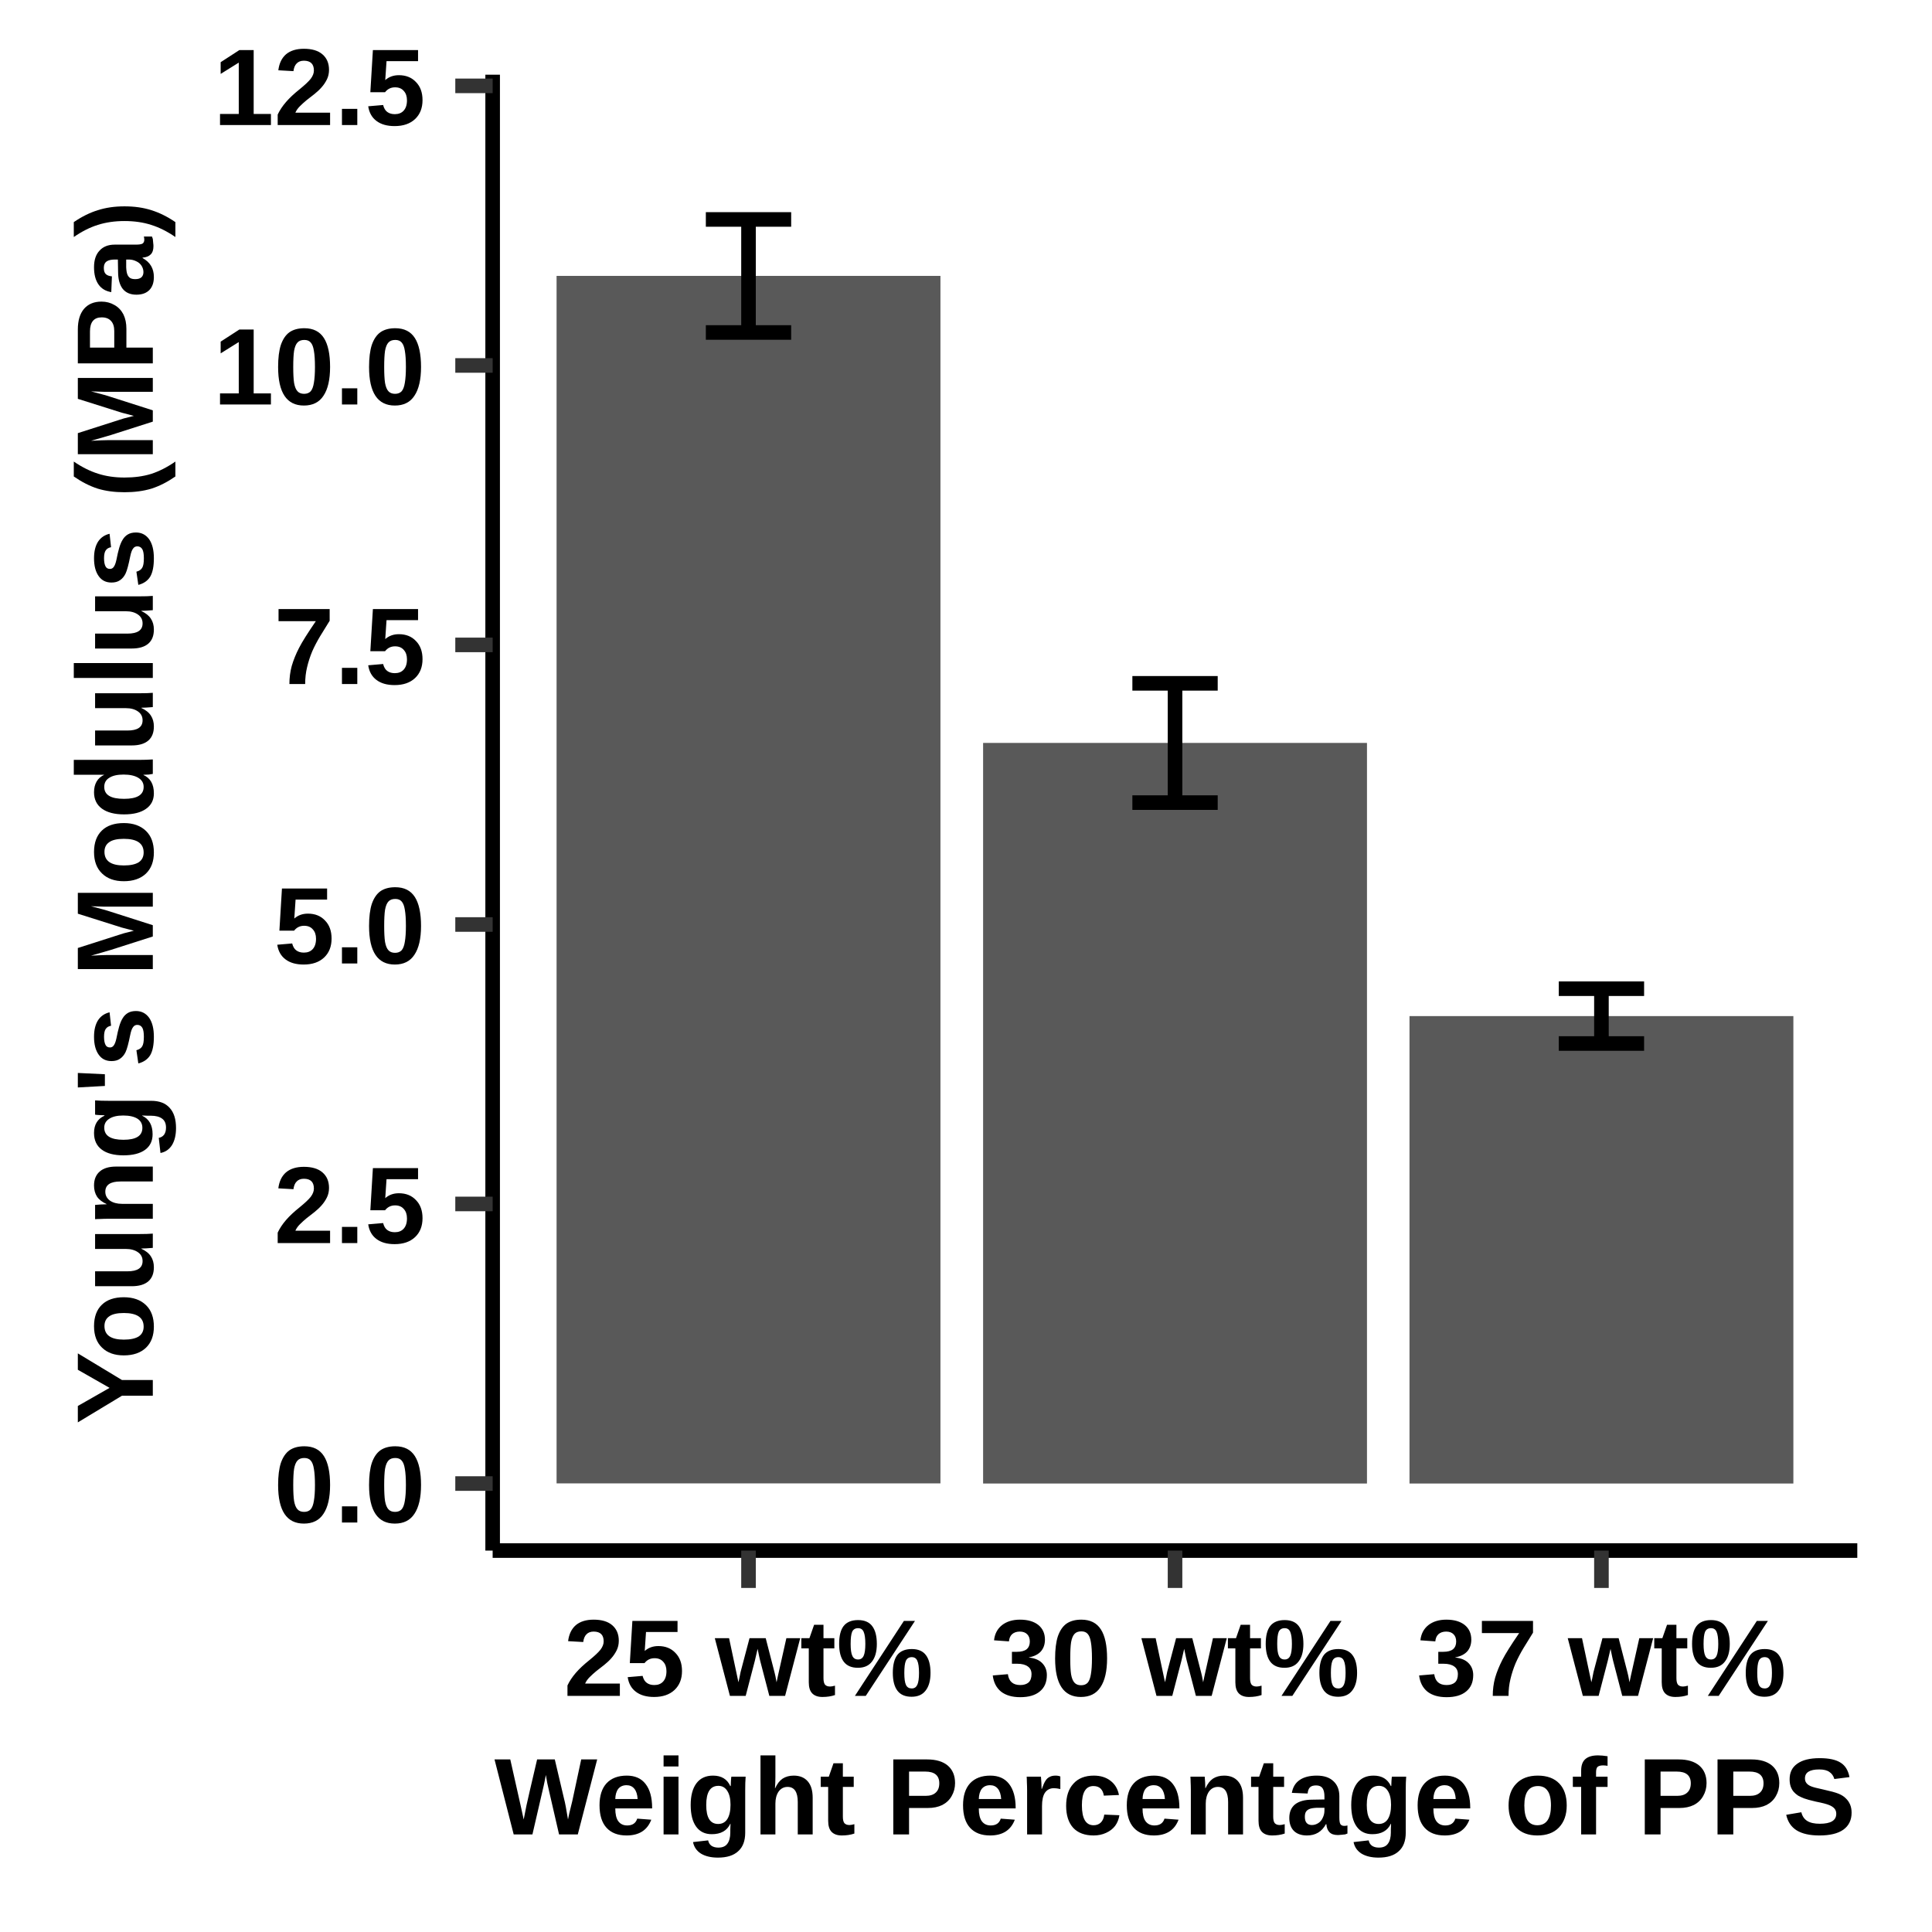
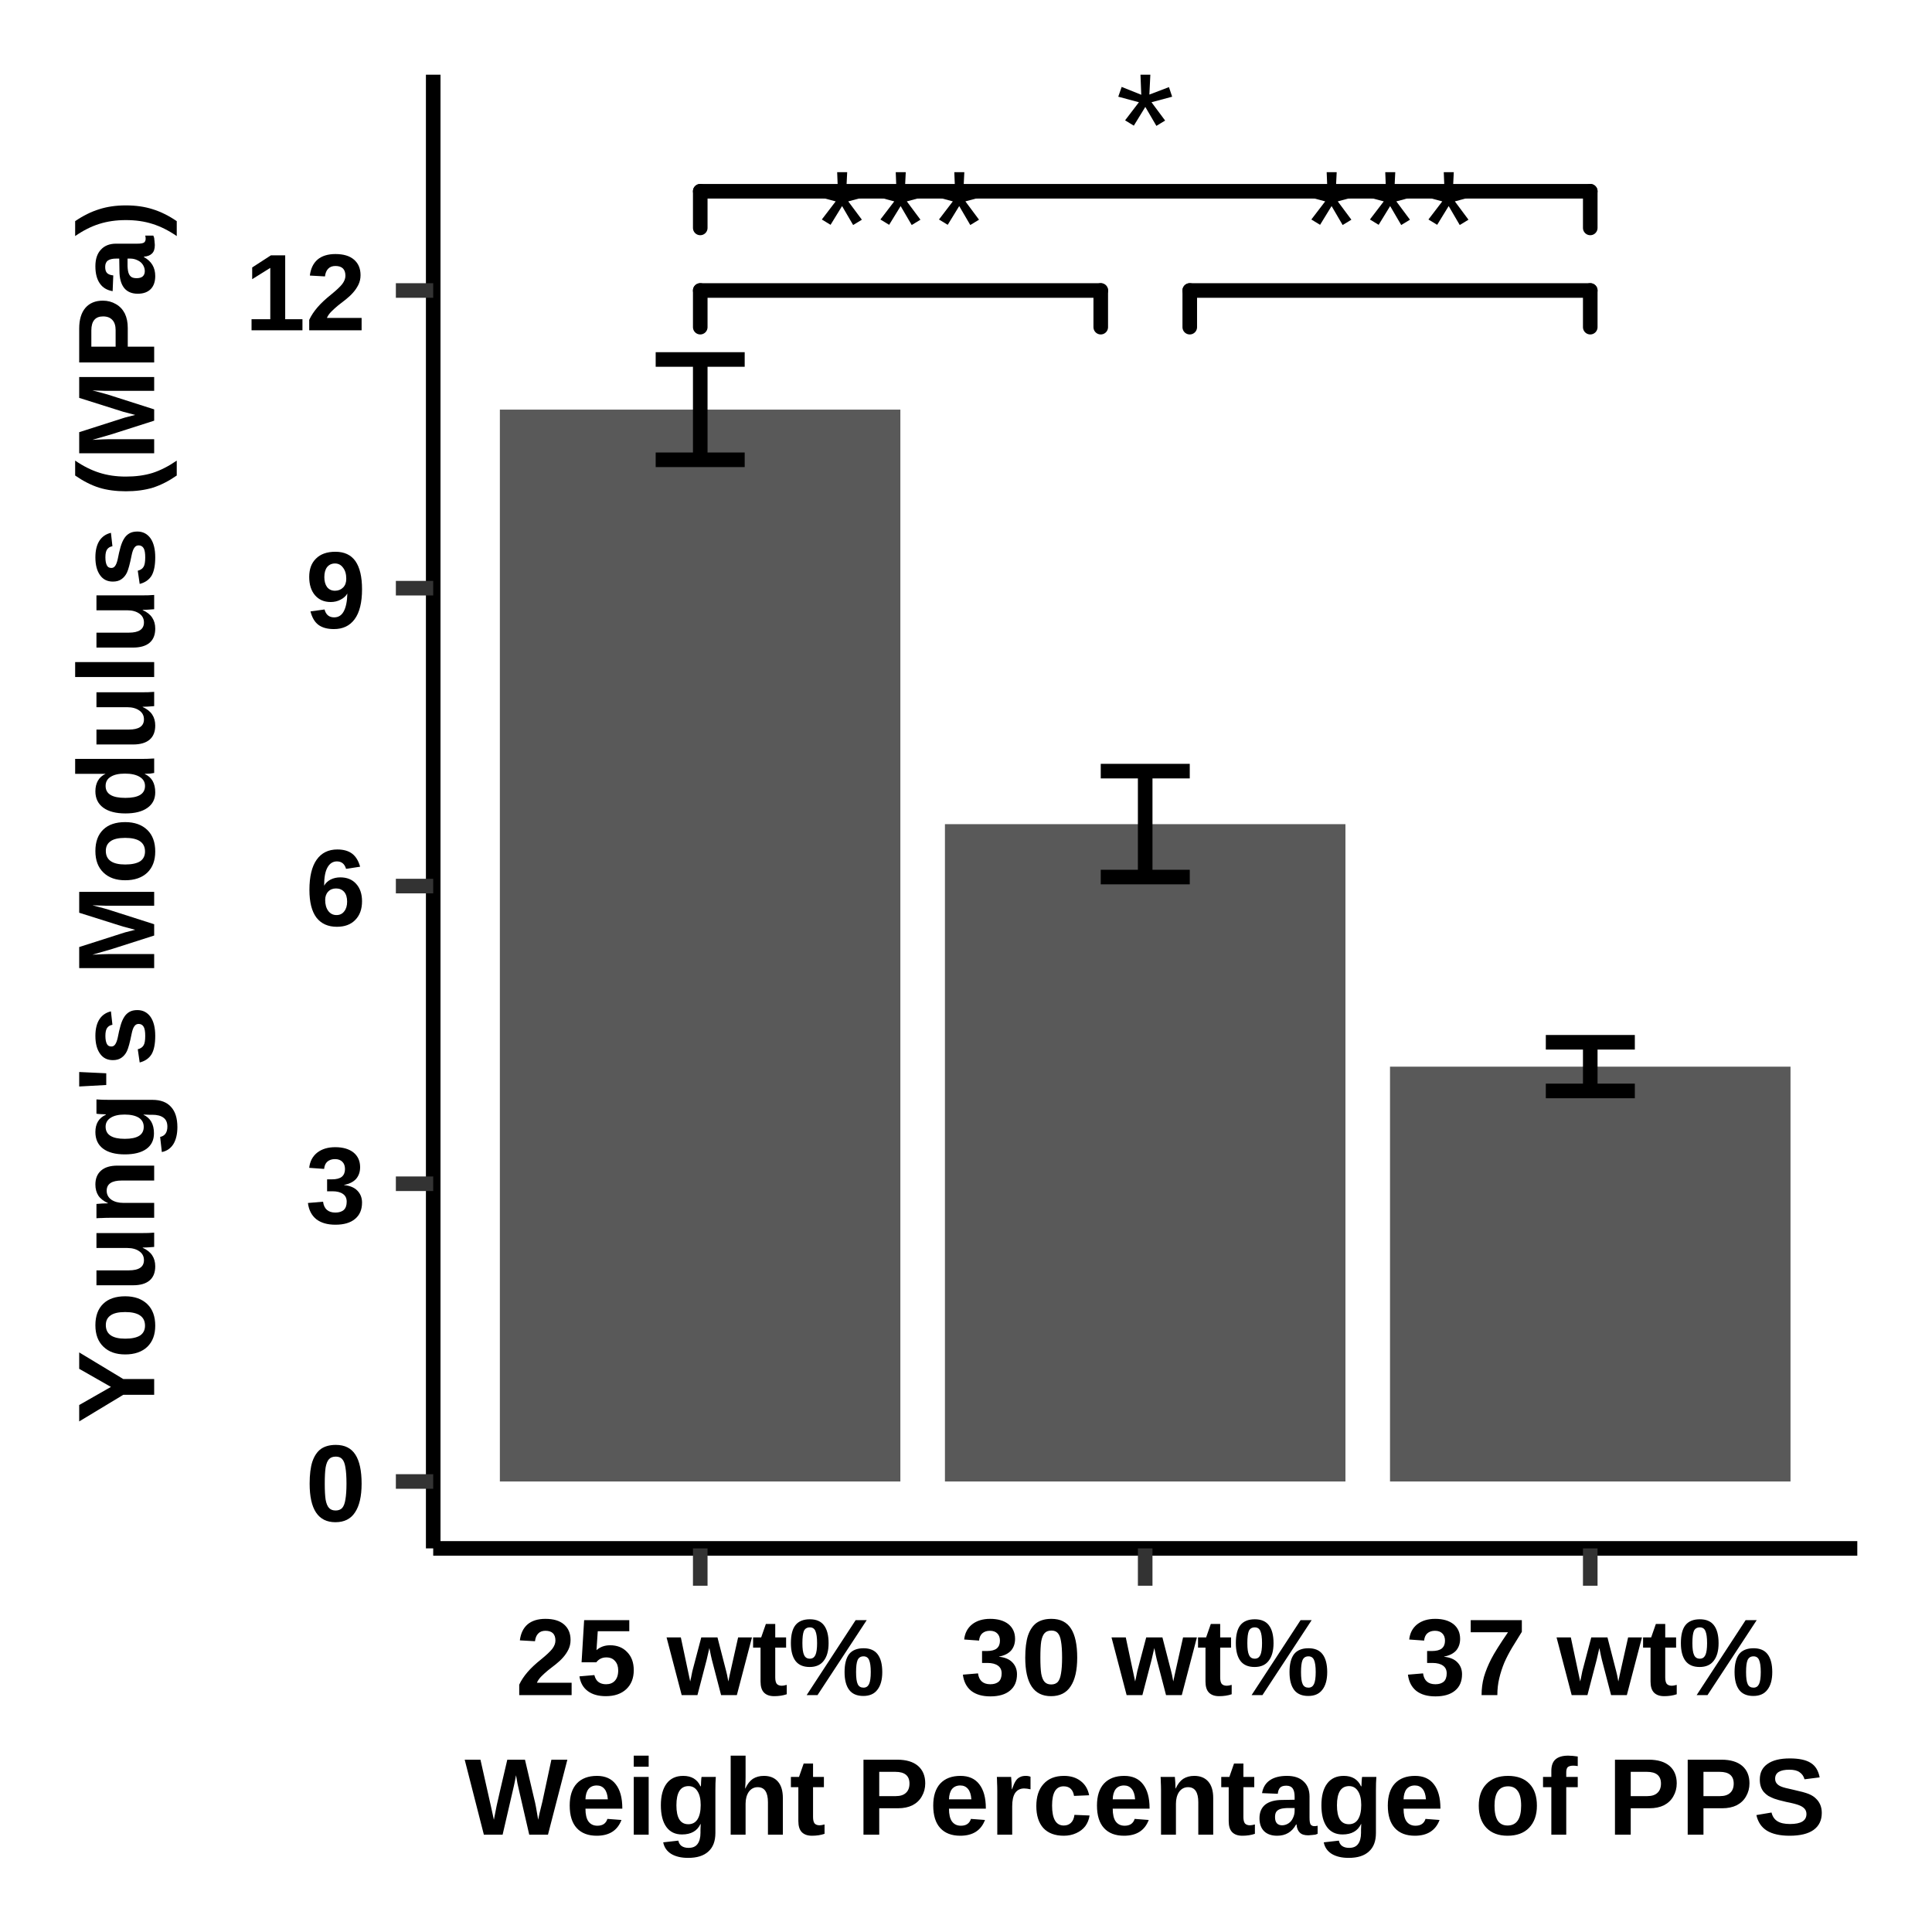
<svg xmlns="http://www.w3.org/2000/svg" class="svglite" width="141.73pt" height="141.73pt" viewBox="0 0 141.73 141.73">
  <defs>
    <style type="text/css">
    .svglite line, .svglite polyline, .svglite polygon, .svglite path, .svglite rect, .svglite circle {
      fill: none;
      stroke: #000000;
      stroke-linecap: round;
      stroke-linejoin: round;
      stroke-miterlimit: 10.00;
    }
  </style>
  </defs>
  <rect width="100%" height="100%" style="stroke: none; fill: #FFFFFF;" />
  <defs>
    <clipPath id="cpMC4wMHwxNDEuNzN8MC4wMHwxNDEuNzM=">
      <rect x="0.00" y="0.00" width="141.73" height="141.73" />
    </clipPath>
  </defs>
  <g clip-path="url(#cpMC4wMHwxNDEuNzN8MC4wMHwxNDEuNzM=)">
-     <rect x="0.00" y="0.00" width="141.73" height="141.73" style="stroke-width: 1.07; stroke: #FFFFFF; fill: #FFFFFF;" />
+     <rect x="-0" y="0.00" width="141.73" height="141.73" style="stroke-width: 1.07; stroke: #FFFFFF; fill: #FFFFFF;" />
  </g>
  <defs>
-     <clipPath id="cpMzYuMTR8MTM2LjI1fDUuNDh8MTEzLjc1">
-       <rect x="36.14" y="5.48" width="100.11" height="108.27" />
+     <clipPath id="cpMzEuNzh8MTM2LjI1fDUuNDh8MTEzLjU5">
+       <rect x="31.78" y="5.48" width="104.48" height="108.11" />
    </clipPath>
  </defs>
-   <g clip-path="url(#cpMzYuMTR8MTM2LjI1fDUuNDh8MTEzLjc1)">
-     <rect x="36.14" y="5.48" width="100.11" height="108.27" style="stroke-width: 1.07; stroke: none; fill: #FFFFFF;" />
-     <rect x="40.83" y="20.24" width="28.16" height="88.58" style="stroke-width: 1.07; stroke: none; stroke-linecap: square; stroke-linejoin: miter; fill: #595959;" />
-     <rect x="72.12" y="54.50" width="28.16" height="54.33" style="stroke-width: 1.07; stroke: none; stroke-linecap: square; stroke-linejoin: miter; fill: #595959;" />
-     <rect x="103.40" y="74.54" width="28.16" height="34.29" style="stroke-width: 1.07; stroke: none; stroke-linecap: square; stroke-linejoin: miter; fill: #595959;" />
-     <polyline points="51.78,16.10 58.04,16.10 " style="stroke-width: 1.07; stroke-linecap: butt;" />
-     <polyline points="54.91,16.10 54.91,24.39 " style="stroke-width: 1.07; stroke-linecap: butt;" />
-     <polyline points="51.78,24.39 58.04,24.39 " style="stroke-width: 1.07; stroke-linecap: butt;" />
-     <polyline points="83.07,50.13 89.33,50.13 " style="stroke-width: 1.07; stroke-linecap: butt;" />
-     <polyline points="86.20,50.13 86.20,58.88 " style="stroke-width: 1.07; stroke-linecap: butt;" />
-     <polyline points="83.07,58.88 89.33,58.88 " style="stroke-width: 1.07; stroke-linecap: butt;" />
-     <polyline points="114.35,72.53 120.61,72.53 " style="stroke-width: 1.07; stroke-linecap: butt;" />
-     <polyline points="117.48,72.53 117.48,76.55 " style="stroke-width: 1.07; stroke-linecap: butt;" />
-     <polyline points="114.35,76.55 120.61,76.55 " style="stroke-width: 1.07; stroke-linecap: butt;" />
+   <g clip-path="url(#cpMzEuNzh8MTM2LjI1fDUuNDh8MTEzLjU5)">
+     <rect x="31.78" y="5.48" width="104.48" height="108.11" style="stroke-width: 1.07; stroke: none; fill: #FFFFFF;" />
+     <rect x="36.67" y="30.05" width="29.38" height="78.63" style="stroke-width: 1.07; stroke: none; stroke-linecap: square; stroke-linejoin: miter; fill: #595959;" />
+     <rect x="69.32" y="60.46" width="29.38" height="48.22" style="stroke-width: 1.07; stroke: none; stroke-linecap: square; stroke-linejoin: miter; fill: #595959;" />
+     <rect x="101.97" y="78.25" width="29.38" height="30.43" style="stroke-width: 1.07; stroke: none; stroke-linecap: square; stroke-linejoin: miter; fill: #595959;" />
+     <polyline points="48.10,26.37 54.63,26.37 " style="stroke-width: 1.07; stroke-linecap: butt;" />
+     <polyline points="51.37,26.37 51.37,33.73 " style="stroke-width: 1.07; stroke-linecap: butt;" />
+     <polyline points="48.10,33.73 54.63,33.73 " style="stroke-width: 1.07; stroke-linecap: butt;" />
+     <polyline points="80.75,56.57 87.28,56.57 " style="stroke-width: 1.07; stroke-linecap: butt;" />
+     <polyline points="84.01,56.57 84.01,64.34 " style="stroke-width: 1.07; stroke-linecap: butt;" />
+     <polyline points="80.75,64.34 87.28,64.34 " style="stroke-width: 1.07; stroke-linecap: butt;" />
+     <polyline points="113.40,76.46 119.93,76.46 " style="stroke-width: 1.07; stroke-linecap: butt;" />
+     <polyline points="116.66,76.46 116.66,80.03 " style="stroke-width: 1.07; stroke-linecap: butt;" />
+     <polyline points="113.40,80.03 119.93,80.03 " style="stroke-width: 1.07; stroke-linecap: butt;" />
+     <text x="66.06" y="20.23" text-anchor="middle" style="font-size: 11.04px; font-family: Arial;" textLength="16.55px" lengthAdjust="spacingAndGlyphs">***</text>
+     <line x1="51.37" y1="24.00" x2="51.37" y2="21.31" style="stroke-width: 1.07;" />
+     <line x1="51.37" y1="21.31" x2="80.75" y2="21.31" style="stroke-width: 1.07;" />
+     <line x1="80.75" y1="21.31" x2="80.75" y2="24.00" style="stroke-width: 1.07;" />
+     <text x="101.97" y="20.23" text-anchor="middle" style="font-size: 11.04px; font-family: Arial;" textLength="16.55px" lengthAdjust="spacingAndGlyphs">***</text>
+     <line x1="87.28" y1="24.00" x2="87.28" y2="21.31" style="stroke-width: 1.07;" />
+     <line x1="87.28" y1="21.31" x2="116.66" y2="21.31" style="stroke-width: 1.07;" />
+     <line x1="116.66" y1="21.31" x2="116.66" y2="24.00" style="stroke-width: 1.07;" />
+     <text x="84.01" y="12.95" text-anchor="middle" style="font-size: 11.04px; font-family: Arial;" textLength="5.52px" lengthAdjust="spacingAndGlyphs">*</text>
+     <line x1="51.37" y1="16.72" x2="51.37" y2="14.03" style="stroke-width: 1.07;" />
+     <line x1="51.37" y1="14.03" x2="116.66" y2="14.03" style="stroke-width: 1.07;" />
+     <line x1="116.66" y1="14.03" x2="116.66" y2="16.72" style="stroke-width: 1.07;" />
  </g>
  <g clip-path="url(#cpMC4wMHwxNDEuNzN8MC4wMHwxNDEuNzM=)">
-     <polyline points="36.14,113.75 36.14,5.48 " style="stroke-width: 1.07; stroke-linecap: butt;" />
-     <text x="31.21" y="111.69" text-anchor="end" style="font-size: 8.00px; font-weight: bold; font-family: Arial;" textLength="11.12px" lengthAdjust="spacingAndGlyphs">0.0</text>
-     <text x="31.21" y="91.19" text-anchor="end" style="font-size: 8.00px; font-weight: bold; font-family: Arial;" textLength="11.12px" lengthAdjust="spacingAndGlyphs">2.5</text>
-     <text x="31.21" y="70.68" text-anchor="end" style="font-size: 8.00px; font-weight: bold; font-family: Arial;" textLength="11.12px" lengthAdjust="spacingAndGlyphs">5.0</text>
-     <text x="31.21" y="50.18" text-anchor="end" style="font-size: 8.00px; font-weight: bold; font-family: Arial;" textLength="11.12px" lengthAdjust="spacingAndGlyphs">7.5</text>
-     <text x="31.21" y="29.67" text-anchor="end" style="font-size: 8.00px; font-weight: bold; font-family: Arial;" textLength="15.57px" lengthAdjust="spacingAndGlyphs">10.0</text>
-     <text x="31.21" y="9.17" text-anchor="end" style="font-size: 8.00px; font-weight: bold; font-family: Arial;" textLength="15.57px" lengthAdjust="spacingAndGlyphs">12.5</text>
-     <polyline points="33.40,108.83 36.14,108.83 " style="stroke-width: 1.07; stroke: #333333; stroke-linecap: butt;" />
-     <polyline points="33.40,88.32 36.14,88.32 " style="stroke-width: 1.07; stroke: #333333; stroke-linecap: butt;" />
-     <polyline points="33.40,67.82 36.14,67.82 " style="stroke-width: 1.07; stroke: #333333; stroke-linecap: butt;" />
-     <polyline points="33.40,47.31 36.14,47.31 " style="stroke-width: 1.07; stroke: #333333; stroke-linecap: butt;" />
-     <polyline points="33.40,26.81 36.14,26.81 " style="stroke-width: 1.07; stroke: #333333; stroke-linecap: butt;" />
-     <polyline points="33.40,6.30 36.14,6.30 " style="stroke-width: 1.07; stroke: #333333; stroke-linecap: butt;" />
-     <polyline points="36.14,113.75 136.25,113.75 " style="stroke-width: 1.07; stroke-linecap: butt;" />
-     <polyline points="54.91,116.49 54.91,113.75 " style="stroke-width: 1.07; stroke: #333333; stroke-linecap: butt;" />
-     <polyline points="86.20,116.49 86.20,113.75 " style="stroke-width: 1.07; stroke: #333333; stroke-linecap: butt;" />
-     <polyline points="117.48,116.49 117.48,113.75 " style="stroke-width: 1.07; stroke: #333333; stroke-linecap: butt;" />
-     <text x="54.91" y="124.41" text-anchor="middle" style="font-size: 8.00px; font-weight: bold; font-family: Arial;" textLength="27.12px" lengthAdjust="spacingAndGlyphs">25 wt%</text>
-     <text x="86.20" y="124.41" text-anchor="middle" style="font-size: 8.00px; font-weight: bold; font-family: Arial;" textLength="27.12px" lengthAdjust="spacingAndGlyphs">30 wt%</text>
-     <text x="117.48" y="124.41" text-anchor="middle" style="font-size: 8.00px; font-weight: bold; font-family: Arial;" textLength="27.12px" lengthAdjust="spacingAndGlyphs">37 wt%</text>
-     <text x="86.20" y="134.57" text-anchor="middle" style="font-size: 8.00px; font-weight: bold; font-family: Arial;" textLength="99.89px" lengthAdjust="spacingAndGlyphs">Weight Percentage of PPS</text>
-     <text transform="translate(11.21,59.61) rotate(-90)" text-anchor="middle" style="font-size: 8.00px; font-weight: bold; font-family: Arial;" textLength="89.76px" lengthAdjust="spacingAndGlyphs">Young's Modulus (MPa)</text>
+     <polyline points="31.78,113.59 31.78,5.48 " style="stroke-width: 1.07; stroke-linecap: butt;" />
+     <text x="26.85" y="111.59" text-anchor="end" style="font-size: 8.00px; font-weight: bold; font-family: Arial;" textLength="5.57px" lengthAdjust="spacingAndGlyphs">0</text>
+     <text x="26.85" y="89.75" text-anchor="end" style="font-size: 8.00px; font-weight: bold; font-family: Arial;" textLength="5.57px" lengthAdjust="spacingAndGlyphs">3</text>
+     <text x="26.85" y="67.91" text-anchor="end" style="font-size: 8.00px; font-weight: bold; font-family: Arial;" textLength="5.57px" lengthAdjust="spacingAndGlyphs">6</text>
+     <text x="26.85" y="46.07" text-anchor="end" style="font-size: 8.00px; font-weight: bold; font-family: Arial;" textLength="5.57px" lengthAdjust="spacingAndGlyphs">9</text>
+     <text x="26.85" y="24.23" text-anchor="end" style="font-size: 8.00px; font-weight: bold; font-family: Arial;" textLength="11.13px" lengthAdjust="spacingAndGlyphs">12</text>
+     <polyline points="29.04,108.68 31.78,108.68 " style="stroke-width: 1.07; stroke: #333333; stroke-linecap: butt;" />
+     <polyline points="29.04,86.84 31.78,86.84 " style="stroke-width: 1.07; stroke: #333333; stroke-linecap: butt;" />
+     <polyline points="29.04,65.00 31.78,65.00 " style="stroke-width: 1.07; stroke: #333333; stroke-linecap: butt;" />
+     <polyline points="29.04,43.15 31.78,43.15 " style="stroke-width: 1.07; stroke: #333333; stroke-linecap: butt;" />
+     <polyline points="29.04,21.31 31.78,21.31 " style="stroke-width: 1.07; stroke: #333333; stroke-linecap: butt;" />
+     <polyline points="31.78,113.59 136.25,113.59 " style="stroke-width: 1.07; stroke-linecap: butt;" />
+     <polyline points="51.37,116.33 51.37,113.59 " style="stroke-width: 1.07; stroke: #333333; stroke-linecap: butt;" />
+     <polyline points="84.01,116.33 84.01,113.59 " style="stroke-width: 1.07; stroke: #333333; stroke-linecap: butt;" />
+     <polyline points="116.66,116.33 116.66,113.59 " style="stroke-width: 1.07; stroke: #333333; stroke-linecap: butt;" />
+     <text x="51.37" y="124.35" text-anchor="middle" style="font-size: 8.00px; font-weight: bold; font-family: Arial;" textLength="33.14px" lengthAdjust="spacingAndGlyphs">25 wt%</text>
+     <text x="84.01" y="124.35" text-anchor="middle" style="font-size: 8.00px; font-weight: bold; font-family: Arial;" textLength="33.14px" lengthAdjust="spacingAndGlyphs">30 wt%</text>
+     <text x="116.66" y="124.35" text-anchor="middle" style="font-size: 8.00px; font-weight: bold; font-family: Arial;" textLength="33.14px" lengthAdjust="spacingAndGlyphs">37 wt%</text>
+     <text x="84.01" y="134.59" text-anchor="middle" style="font-size: 8.00px; font-weight: bold; font-family: Arial;" textLength="118.24px" lengthAdjust="spacingAndGlyphs">Weight Percentage of PPS</text>
+     <text transform="translate(11.31,59.54) rotate(-90)" text-anchor="middle" style="font-size: 8.00px; font-weight: bold; font-family: Arial;" textLength="104.85px" lengthAdjust="spacingAndGlyphs">Young's Modulus (MPa)</text>
  </g>
</svg>
